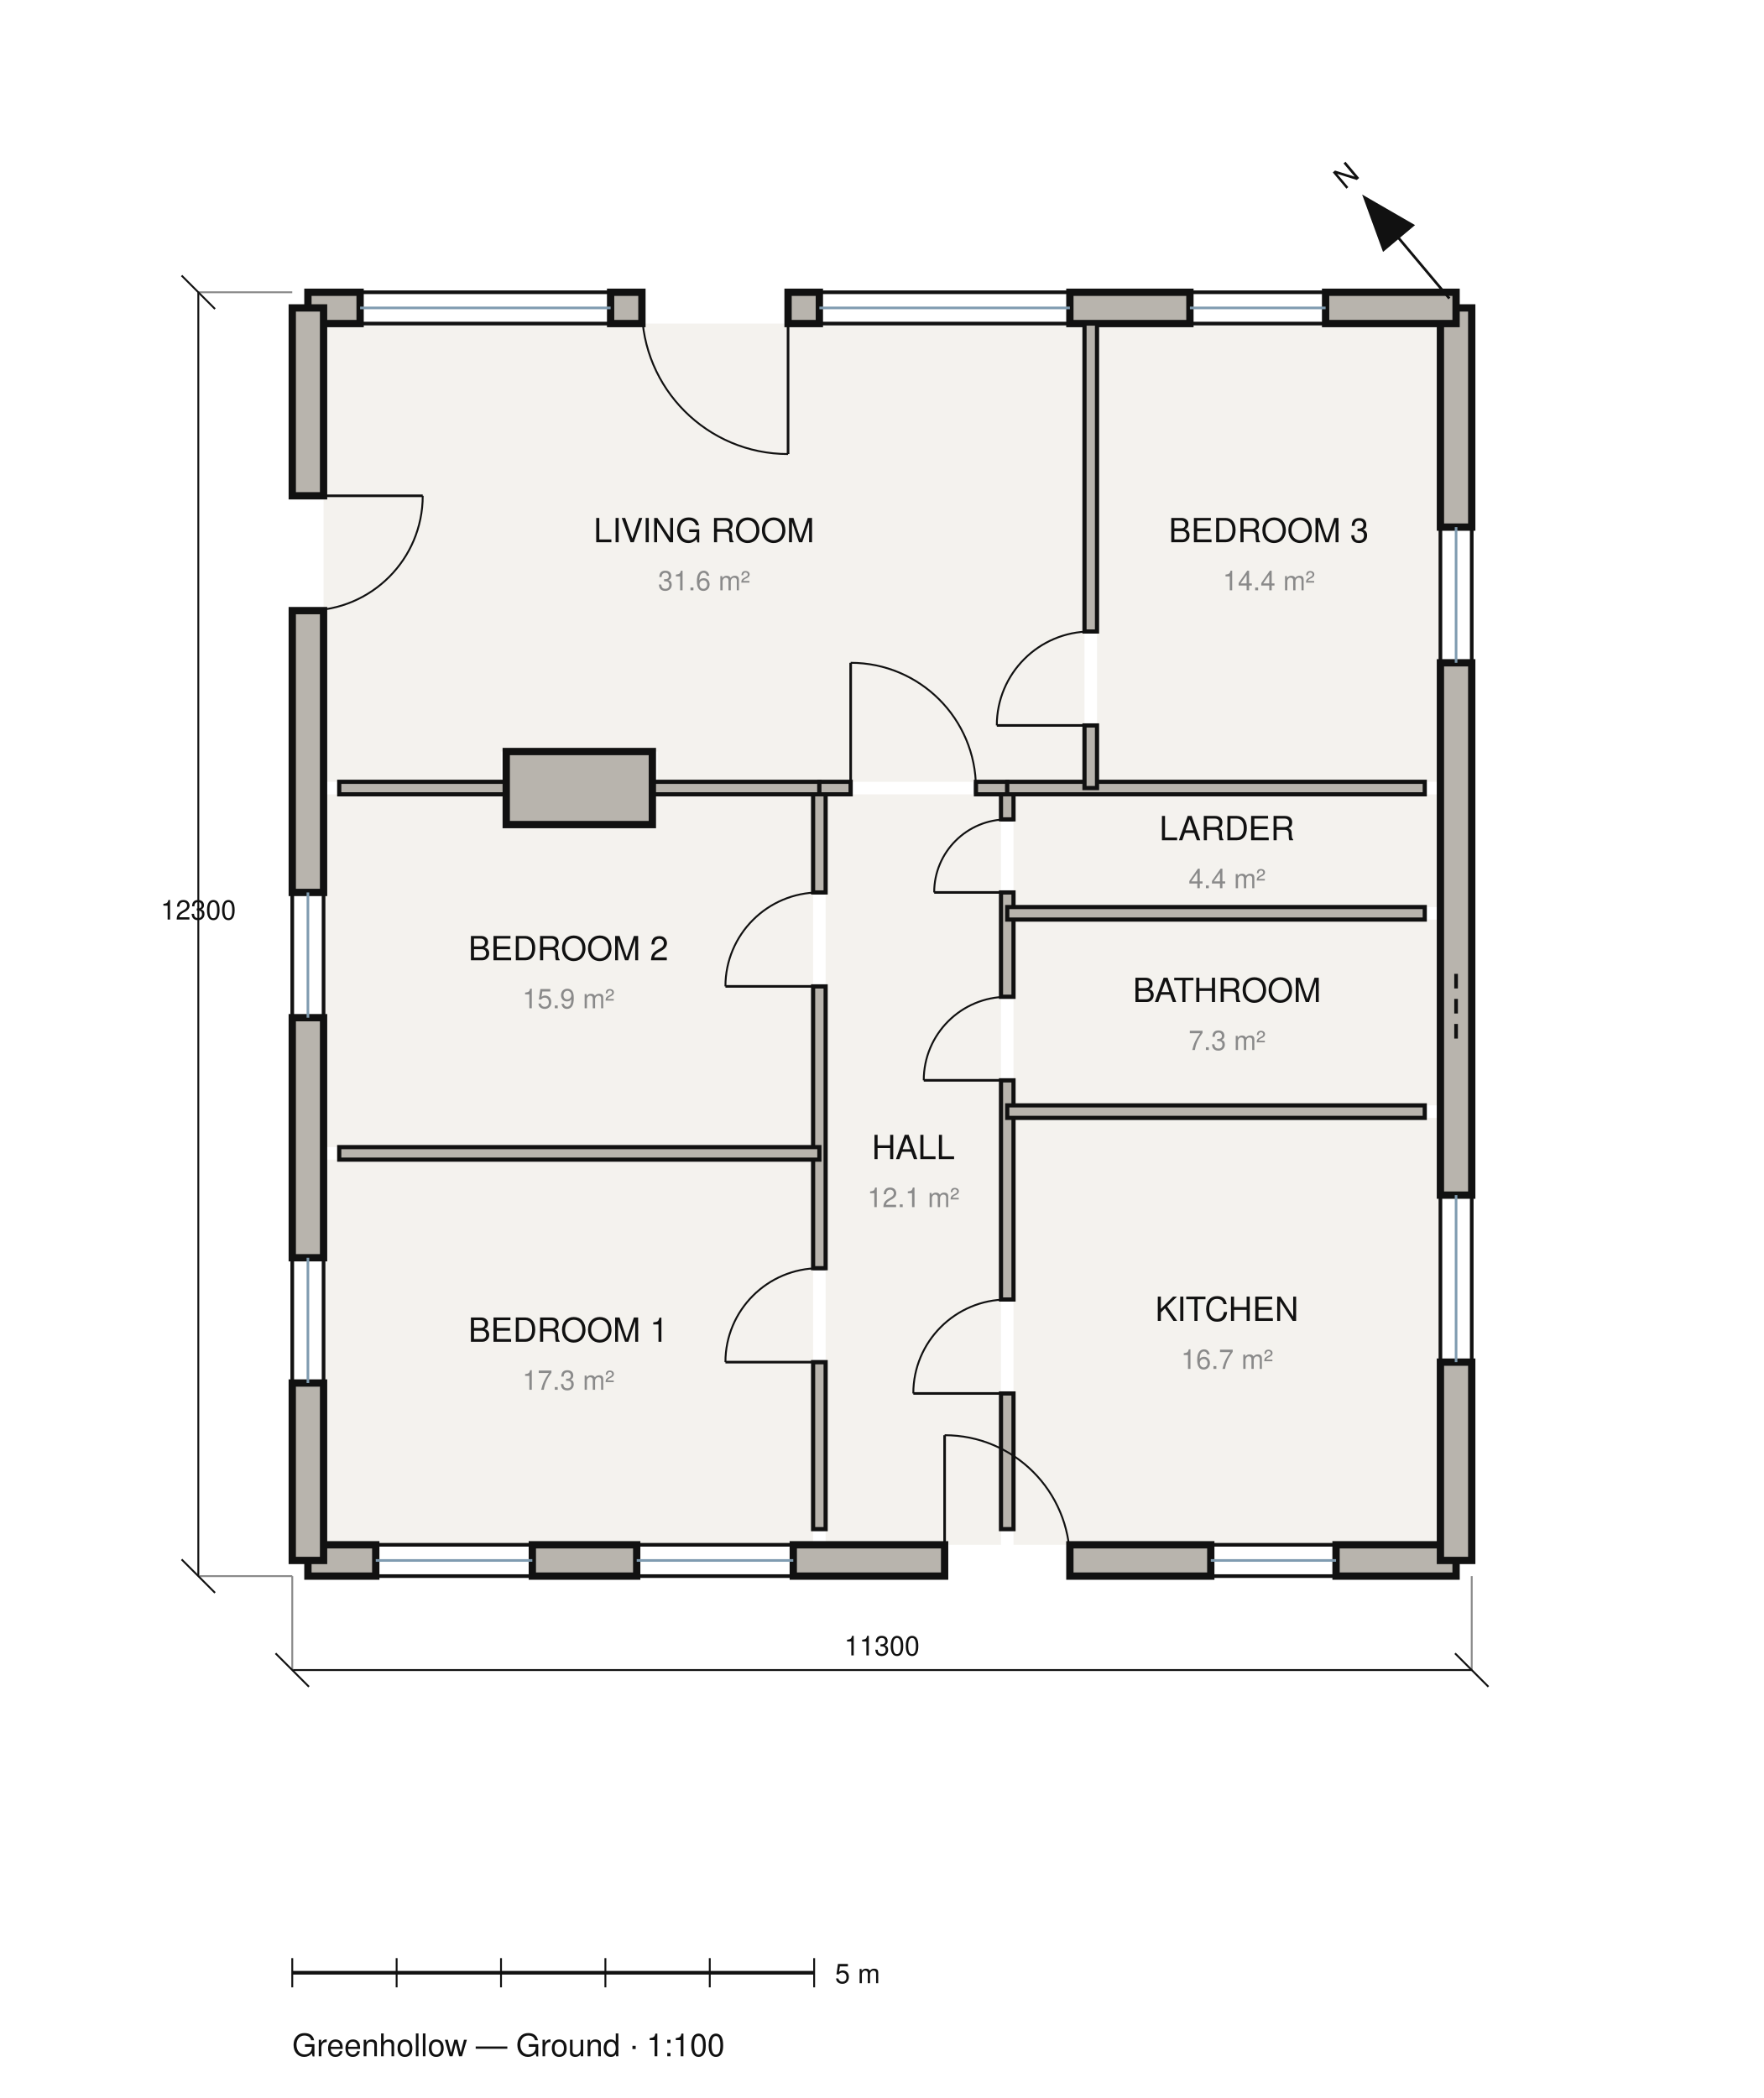
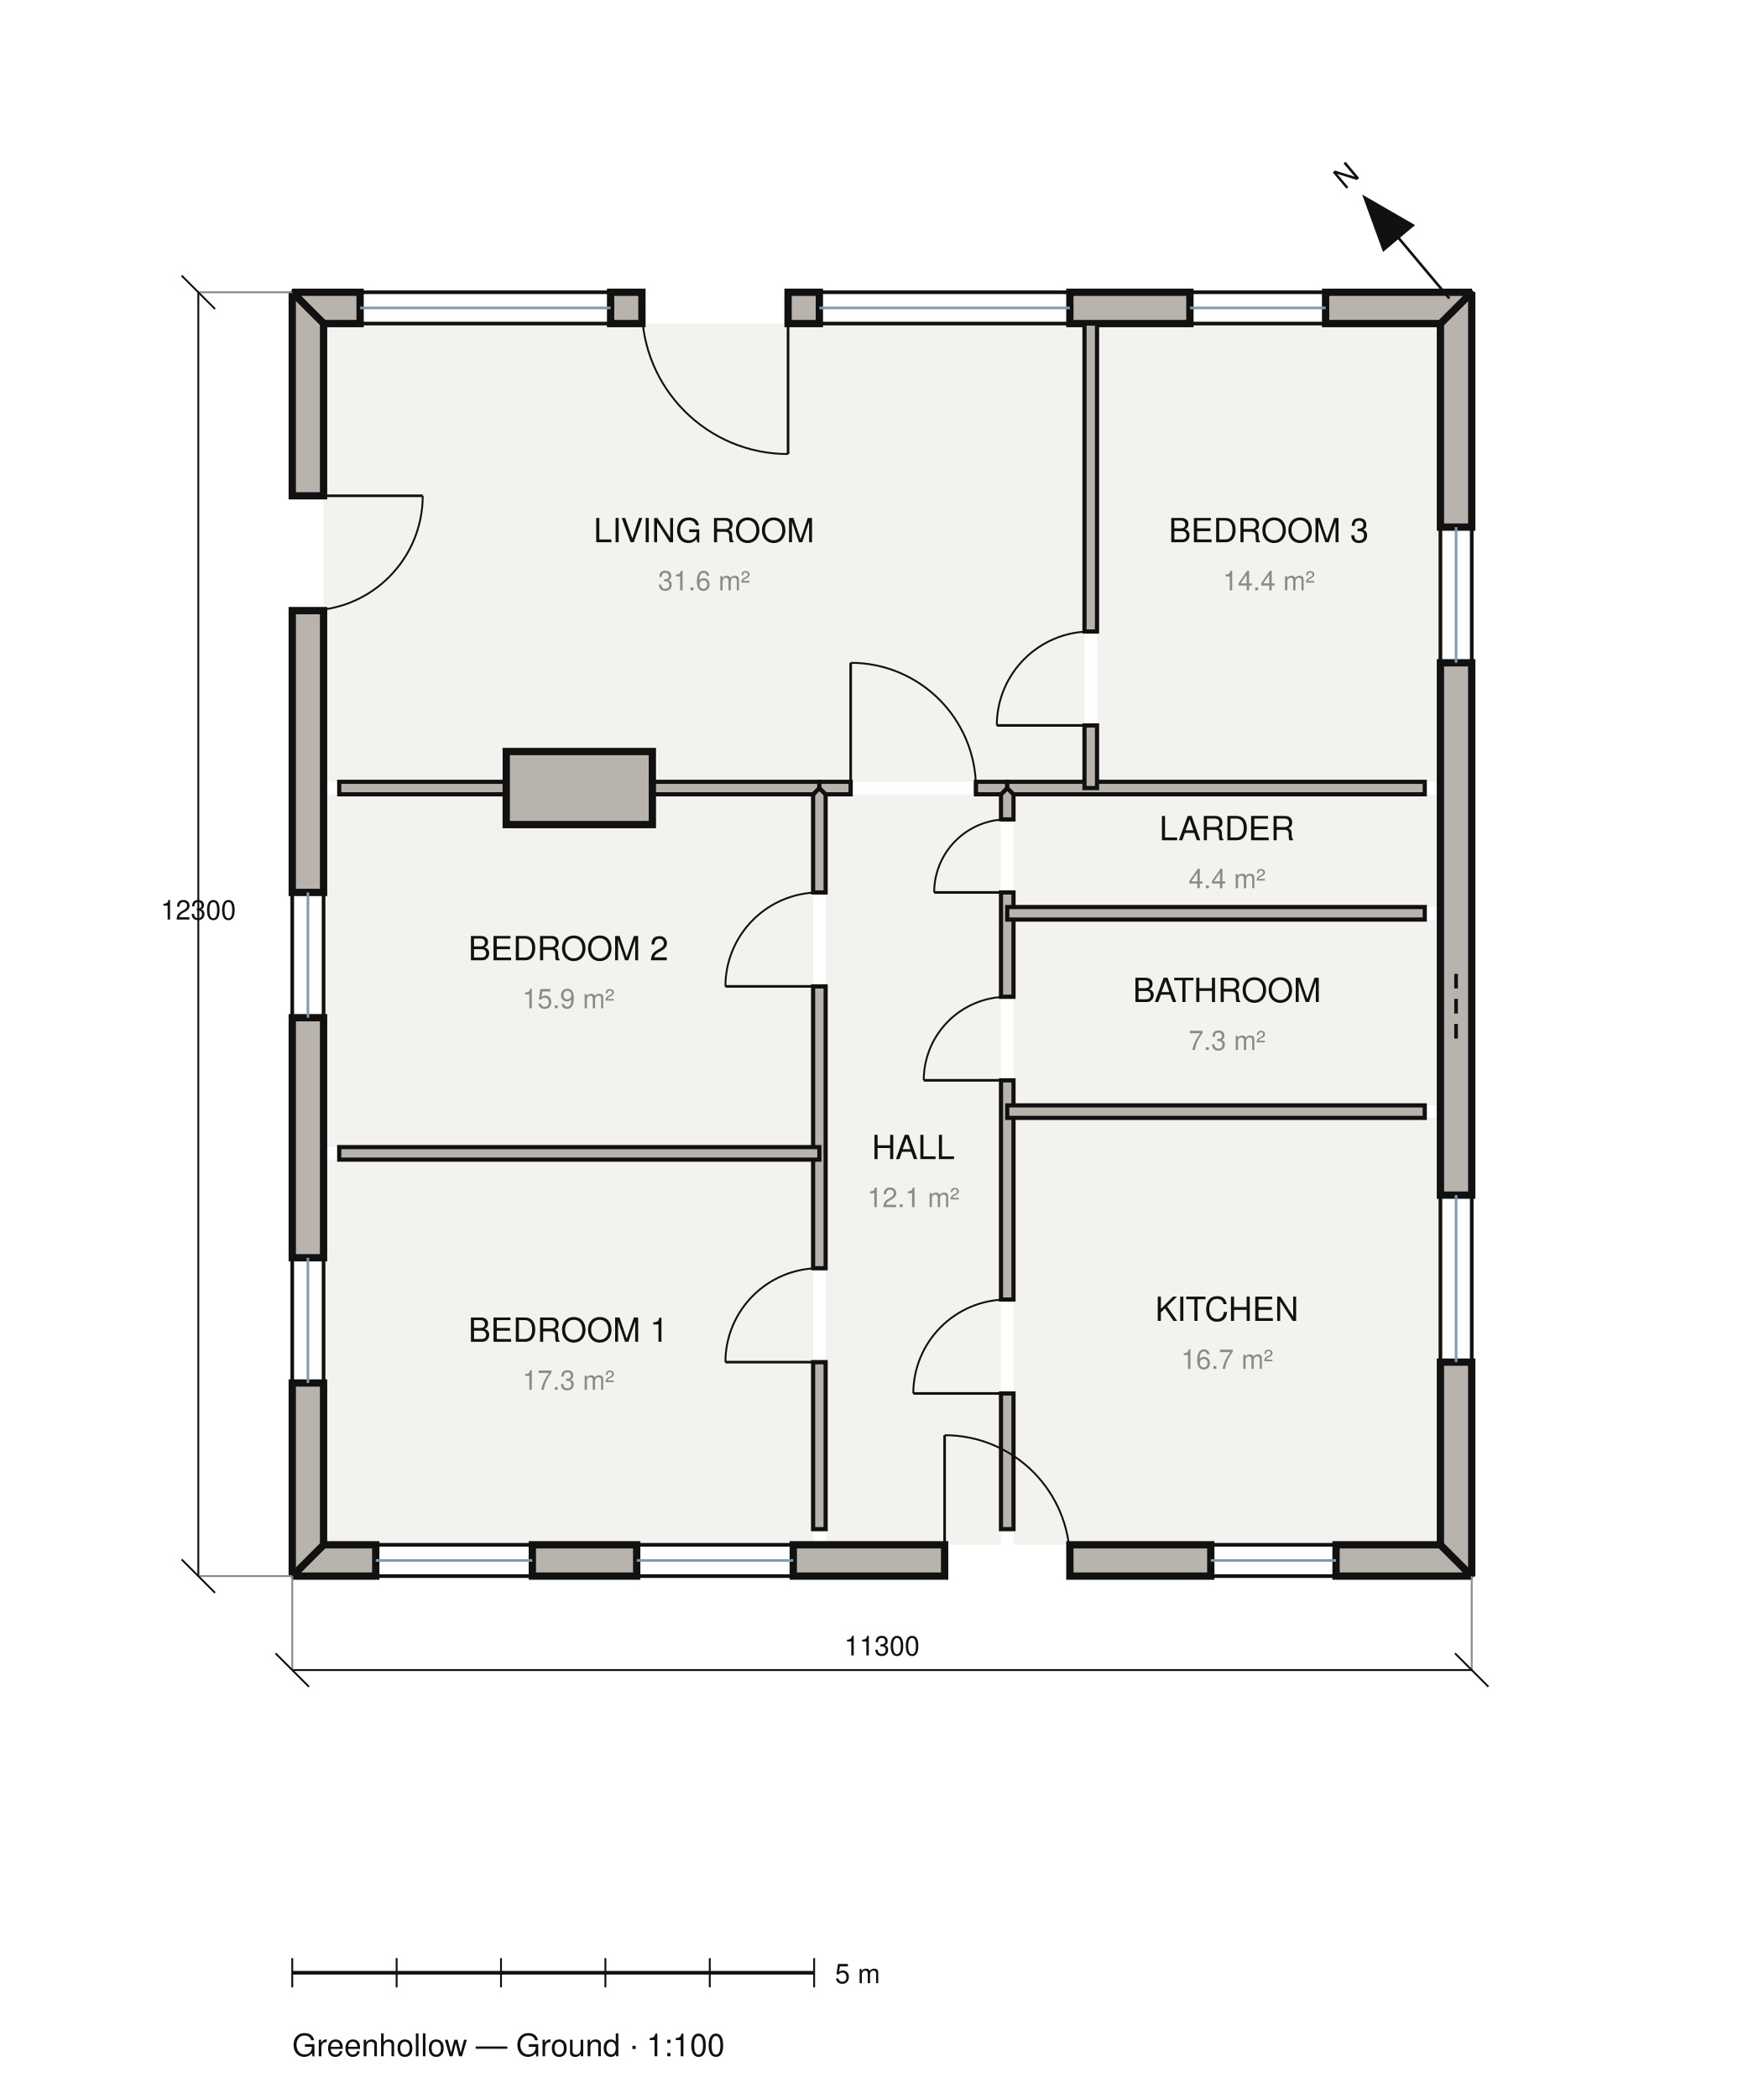
<svg xmlns="http://www.w3.org/2000/svg" width="169mm" height="201mm" viewBox="0 0 169 201" font-family="Helvetica, Arial, sans-serif">
  <rect width="169" height="201" fill="#ffffff" />
  <path d="M79.1,148 L95.9,148 L95.9,76.1 L79.1,76.1 Z" fill="#f4f2ee" stroke="none" />
  <path d="M31,148 L77.9,148 L77.9,111.1 L31,111.1 Z" fill="#f4f2ee" stroke="none" />
  <path d="M31,109.9 L77.9,109.9 L77.9,76.1 L31,76.1 Z" fill="#f4f2ee" stroke="none" />
  <path d="M97.1,148 L138,148 L138,107.1 L97.1,107.1 Z" fill="#f4f2ee" stroke="none" />
  <path d="M97.1,105.9 L138,105.9 L138,88.1 L97.1,88.1 Z" fill="#f4f2ee" stroke="none" />
  <path d="M97.1,86.9 L138,86.9 L138,76.1 L97.1,76.1 Z" fill="#f4f2ee" stroke="none" />
  <path d="M31,74.9 L48,74.9 L48,72 L63,72 L63,74.9 L103.9,74.9 L103.9,31 L31,31 Z" fill="#f4f2ee" stroke="none" />
  <path d="M105.1,74.9 L138,74.9 L138,31 L105.1,31 Z" fill="#f4f2ee" stroke="none" />
-   <path d="M29.5,148 L36,148 L36,151 L29.5,151 Z" fill="#b8b4ad" stroke="#111111" stroke-width="0.7" stroke-linejoin="miter" />
-   <path d="M51,148 L61,148 L61,151 L51,151 Z" fill="#b8b4ad" stroke="#111111" stroke-width="0.7" stroke-linejoin="miter" />
-   <path d="M76,148 L90.5,148 L90.5,151 L76,151 Z" fill="#b8b4ad" stroke="#111111" stroke-width="0.7" stroke-linejoin="miter" />
-   <path d="M102.5,148 L116,148 L116,151 L102.5,151 Z" fill="#b8b4ad" stroke="#111111" stroke-width="0.7" stroke-linejoin="miter" />
-   <path d="M128,148 L139.5,148 L139.5,151 L128,151 Z" fill="#b8b4ad" stroke="#111111" stroke-width="0.7" stroke-linejoin="miter" />
-   <path d="M138,149.5 L138,130.5 L141,130.5 L141,149.5 Z" fill="#b8b4ad" stroke="#111111" stroke-width="0.7" stroke-linejoin="miter" />
-   <path d="M138,114.5 L138,63.5 L141,63.5 L141,114.5 Z" fill="#b8b4ad" stroke="#111111" stroke-width="0.7" stroke-linejoin="miter" />
-   <path d="M138,50.5 L138,29.5 L141,29.5 L141,50.5 Z" fill="#b8b4ad" stroke="#111111" stroke-width="0.7" stroke-linejoin="miter" />
-   <path d="M139.5,31 L127,31 L127,28 L139.5,28 Z" fill="#b8b4ad" stroke="#111111" stroke-width="0.7" stroke-linejoin="miter" />
-   <path d="M114,31 L102.5,31 L102.5,28 L114,28 Z" fill="#b8b4ad" stroke="#111111" stroke-width="0.7" stroke-linejoin="miter" />
-   <path d="M78.5,31 L75.5,31 L75.5,28 L78.5,28 Z" fill="#b8b4ad" stroke="#111111" stroke-width="0.7" stroke-linejoin="miter" />
-   <path d="M61.5,31 L58.5,31 L58.5,28 L61.5,28 Z" fill="#b8b4ad" stroke="#111111" stroke-width="0.7" stroke-linejoin="miter" />
-   <path d="M34.5,31 L29.5,31 L29.5,28 L34.5,28 Z" fill="#b8b4ad" stroke="#111111" stroke-width="0.7" stroke-linejoin="miter" />
-   <path d="M31,29.5 L31,47.5 L28,47.5 L28,29.5 Z" fill="#b8b4ad" stroke="#111111" stroke-width="0.7" stroke-linejoin="miter" />
-   <path d="M31,58.5 L31,85.5 L28,85.5 L28,58.5 Z" fill="#b8b4ad" stroke="#111111" stroke-width="0.7" stroke-linejoin="miter" />
-   <path d="M31,97.5 L31,120.5 L28,120.5 L28,97.5 Z" fill="#b8b4ad" stroke="#111111" stroke-width="0.7" stroke-linejoin="miter" />
-   <path d="M31,132.5 L31,149.5 L28,149.5 L28,132.5 Z" fill="#b8b4ad" stroke="#111111" stroke-width="0.7" stroke-linejoin="miter" />
-   <path d="M77.9,146.5 L77.9,130.5 L79.1,130.5 L79.1,146.5 Z" fill="#b8b4ad" stroke="#111111" stroke-width="0.4" stroke-linejoin="miter" />
-   <path d="M77.9,121.5 L77.9,94.5 L79.1,94.5 L79.1,121.5 Z" fill="#b8b4ad" stroke="#111111" stroke-width="0.4" stroke-linejoin="miter" />
-   <path d="M77.9,85.5 L77.9,75.5 L79.1,75.5 L79.1,85.5 Z" fill="#b8b4ad" stroke="#111111" stroke-width="0.4" stroke-linejoin="miter" />
-   <path d="M95.9,146.5 L95.9,133.5 L97.1,133.5 L97.1,146.5 Z" fill="#b8b4ad" stroke="#111111" stroke-width="0.4" stroke-linejoin="miter" />
-   <path d="M95.9,124.5 L95.9,103.5 L97.1,103.5 L97.1,124.5 Z" fill="#b8b4ad" stroke="#111111" stroke-width="0.4" stroke-linejoin="miter" />
-   <path d="M95.9,95.5 L95.9,85.5 L97.1,85.5 L97.1,95.5 Z" fill="#b8b4ad" stroke="#111111" stroke-width="0.4" stroke-linejoin="miter" />
-   <path d="M95.9,78.5 L95.9,75.5 L97.1,75.5 L97.1,78.5 Z" fill="#b8b4ad" stroke="#111111" stroke-width="0.4" stroke-linejoin="miter" />
-   <path d="M32.5,109.9 L78.5,109.9 L78.5,111.1 L32.5,111.1 Z" fill="#b8b4ad" stroke="#111111" stroke-width="0.4" stroke-linejoin="miter" />
-   <path d="M96.5,105.9 L136.5,105.9 L136.5,107.1 L96.5,107.1 Z" fill="#b8b4ad" stroke="#111111" stroke-width="0.4" stroke-linejoin="miter" />
-   <path d="M96.5,86.9 L136.5,86.9 L136.5,88.1 L96.5,88.1 Z" fill="#b8b4ad" stroke="#111111" stroke-width="0.4" stroke-linejoin="miter" />
-   <path d="M32.5,74.9 L78.5,74.9 L78.5,76.1 L32.5,76.1 Z" fill="#b8b4ad" stroke="#111111" stroke-width="0.4" stroke-linejoin="miter" />
-   <path d="M78.5,74.9 L81.5,74.9 L81.5,76.1 L78.5,76.1 Z" fill="#b8b4ad" stroke="#111111" stroke-width="0.4" stroke-linejoin="miter" />
-   <path d="M93.5,74.9 L96.5,74.9 L96.5,76.1 L93.5,76.1 Z" fill="#b8b4ad" stroke="#111111" stroke-width="0.4" stroke-linejoin="miter" />
-   <path d="M96.5,74.9 L136.5,74.9 L136.5,76.1 L96.5,76.1 Z" fill="#b8b4ad" stroke="#111111" stroke-width="0.4" stroke-linejoin="miter" />
-   <path d="M103.9,75.5 L103.9,69.5 L105.1,69.5 L105.1,75.5 Z" fill="#b8b4ad" stroke="#111111" stroke-width="0.4" stroke-linejoin="miter" />
-   <path d="M103.9,60.5 L103.9,31 L105.1,31 L105.1,60.5 Z" fill="#b8b4ad" stroke="#111111" stroke-width="0.4" stroke-linejoin="miter" />
-   <path d="M48.5,72 L62.5,72 L62.5,79 L48.5,79 Z" fill="#b8b4ad" stroke="#111111" stroke-width="0.7" stroke-linejoin="miter" />
+   <path d="M31,148 L36,148 L36,151 L28,151 Z" fill="#b8b4ad" stroke="#111111" stroke-width="0.7" stroke-linejoin="miter" stroke-miterlimit="2" />
+   <path d="M51,148 L61,148 L61,151 L51,151 Z" fill="#b8b4ad" stroke="#111111" stroke-width="0.7" stroke-linejoin="miter" stroke-miterlimit="2" />
+   <path d="M76,148 L90.5,148 L90.5,151 L76,151 Z" fill="#b8b4ad" stroke="#111111" stroke-width="0.7" stroke-linejoin="miter" stroke-miterlimit="2" />
+   <path d="M102.5,148 L116,148 L116,151 L102.5,151 Z" fill="#b8b4ad" stroke="#111111" stroke-width="0.7" stroke-linejoin="miter" stroke-miterlimit="2" />
+   <path d="M128,148 L138,148 L141,151 L128,151 Z" fill="#b8b4ad" stroke="#111111" stroke-width="0.7" stroke-linejoin="miter" stroke-miterlimit="2" />
+   <path d="M138,148 L138,130.5 L141,130.5 L141,151 Z" fill="#b8b4ad" stroke="#111111" stroke-width="0.7" stroke-linejoin="miter" stroke-miterlimit="2" />
+   <path d="M138,114.5 L138,63.5 L141,63.5 L141,114.5 Z" fill="#b8b4ad" stroke="#111111" stroke-width="0.7" stroke-linejoin="miter" stroke-miterlimit="2" />
+   <path d="M138,50.5 L138,31 L141,28 L141,50.5 Z" fill="#b8b4ad" stroke="#111111" stroke-width="0.7" stroke-linejoin="miter" stroke-miterlimit="2" />
+   <path d="M138,31 L127,31 L127,28 L141,28 Z" fill="#b8b4ad" stroke="#111111" stroke-width="0.7" stroke-linejoin="miter" stroke-miterlimit="2" />
+   <path d="M114,31 L102.5,31 L102.5,28 L114,28 Z" fill="#b8b4ad" stroke="#111111" stroke-width="0.7" stroke-linejoin="miter" stroke-miterlimit="2" />
+   <path d="M78.5,31 L75.5,31 L75.5,28 L78.5,28 Z" fill="#b8b4ad" stroke="#111111" stroke-width="0.7" stroke-linejoin="miter" stroke-miterlimit="2" />
+   <path d="M61.5,31 L58.5,31 L58.5,28 L61.5,28 Z" fill="#b8b4ad" stroke="#111111" stroke-width="0.7" stroke-linejoin="miter" stroke-miterlimit="2" />
+   <path d="M34.5,31 L31,31 L28,28 L34.5,28 Z" fill="#b8b4ad" stroke="#111111" stroke-width="0.7" stroke-linejoin="miter" stroke-miterlimit="2" />
+   <path d="M31,31 L31,47.5 L28,47.5 L28,28 Z" fill="#b8b4ad" stroke="#111111" stroke-width="0.7" stroke-linejoin="miter" stroke-miterlimit="2" />
+   <path d="M31,58.5 L31,85.5 L28,85.5 L28,58.5 Z" fill="#b8b4ad" stroke="#111111" stroke-width="0.7" stroke-linejoin="miter" stroke-miterlimit="2" />
+   <path d="M31,97.5 L31,120.5 L28,120.5 L28,97.5 Z" fill="#b8b4ad" stroke="#111111" stroke-width="0.7" stroke-linejoin="miter" stroke-miterlimit="2" />
+   <path d="M31,132.5 L31,148 L28,151 L28,132.5 Z" fill="#b8b4ad" stroke="#111111" stroke-width="0.7" stroke-linejoin="miter" stroke-miterlimit="2" />
+   <path d="M77.9,146.5 L77.9,130.5 L79.1,130.5 L79.1,146.5 Z" fill="#b8b4ad" stroke="#111111" stroke-width="0.4" stroke-linejoin="miter" stroke-miterlimit="2" />
+   <path d="M77.9,121.5 L77.9,94.5 L79.1,94.5 L79.1,121.5 Z" fill="#b8b4ad" stroke="#111111" stroke-width="0.4" stroke-linejoin="miter" stroke-miterlimit="2" />
+   <path d="M77.9,85.5 L77.9,76.1 L78.5,75.5 L79.1,76.1 L79.1,85.5 Z" fill="#b8b4ad" stroke="#111111" stroke-width="0.4" stroke-linejoin="miter" stroke-miterlimit="2" />
+   <path d="M95.9,146.5 L95.9,133.5 L97.1,133.5 L97.1,146.5 Z" fill="#b8b4ad" stroke="#111111" stroke-width="0.4" stroke-linejoin="miter" stroke-miterlimit="2" />
+   <path d="M95.9,124.5 L95.9,103.5 L97.1,103.5 L97.1,124.5 Z" fill="#b8b4ad" stroke="#111111" stroke-width="0.4" stroke-linejoin="miter" stroke-miterlimit="2" />
+   <path d="M95.9,95.5 L95.9,85.5 L97.1,85.5 L97.1,95.5 Z" fill="#b8b4ad" stroke="#111111" stroke-width="0.4" stroke-linejoin="miter" stroke-miterlimit="2" />
+   <path d="M95.9,78.5 L95.9,76.1 L96.5,75.5 L97.1,76.1 L97.1,78.5 Z" fill="#b8b4ad" stroke="#111111" stroke-width="0.4" stroke-linejoin="miter" stroke-miterlimit="2" />
+   <path d="M32.5,109.9 L78.5,109.9 L78.5,111.1 L32.5,111.1 Z" fill="#b8b4ad" stroke="#111111" stroke-width="0.4" stroke-linejoin="miter" stroke-miterlimit="2" />
+   <path d="M96.5,105.9 L136.5,105.9 L136.5,107.1 L96.5,107.1 Z" fill="#b8b4ad" stroke="#111111" stroke-width="0.4" stroke-linejoin="miter" stroke-miterlimit="2" />
+   <path d="M96.5,86.9 L136.5,86.9 L136.5,88.1 L96.5,88.1 Z" fill="#b8b4ad" stroke="#111111" stroke-width="0.4" stroke-linejoin="miter" stroke-miterlimit="2" />
+   <path d="M32.5,74.9 L78.5,74.9 L78.5,75.5 L77.9,76.1 L32.5,76.1 Z" fill="#b8b4ad" stroke="#111111" stroke-width="0.4" stroke-linejoin="miter" stroke-miterlimit="2" />
+   <path d="M78.5,75.5 L78.5,74.9 L81.5,74.9 L81.5,76.1 L79.1,76.1 Z" fill="#b8b4ad" stroke="#111111" stroke-width="0.4" stroke-linejoin="miter" stroke-miterlimit="2" />
+   <path d="M93.5,74.9 L96.5,74.9 L96.5,75.5 L95.9,76.1 L93.5,76.1 Z" fill="#b8b4ad" stroke="#111111" stroke-width="0.4" stroke-linejoin="miter" stroke-miterlimit="2" />
+   <path d="M96.5,75.5 L96.5,74.9 L136.5,74.9 L136.5,76.1 L97.1,76.1 Z" fill="#b8b4ad" stroke="#111111" stroke-width="0.4" stroke-linejoin="miter" stroke-miterlimit="2" />
+   <path d="M103.9,75.5 L103.9,69.5 L105.1,69.5 L105.1,75.5 Z" fill="#b8b4ad" stroke="#111111" stroke-width="0.4" stroke-linejoin="miter" stroke-miterlimit="2" />
+   <path d="M103.9,60.5 L103.9,31 L105.1,31 L105.1,60.5 Z" fill="#b8b4ad" stroke="#111111" stroke-width="0.4" stroke-linejoin="miter" stroke-miterlimit="2" />
+   <path d="M48.5,72 L62.5,72 L62.5,79 L48.5,79 Z" fill="#b8b4ad" stroke="#111111" stroke-width="0.7" stroke-linejoin="miter" stroke-miterlimit="2" />
  <path d="M36,148 L51,148 M36,151 L51,151" fill="none" stroke="#111111" stroke-width="0.35" />
  <path d="M36,149.5 L51,149.5" fill="none" stroke="#7f9bb0" stroke-width="0.25" />
  <path d="M61,148 L76,148 M61,151 L76,151" fill="none" stroke="#111111" stroke-width="0.35" />
  <path d="M61,149.5 L76,149.5" fill="none" stroke="#7f9bb0" stroke-width="0.25" />
  <path d="M90.5,148 L90.5,151 M102.5,148 L102.5,151" fill="none" stroke="#111111" stroke-width="0.35" />
  <path d="M90.5,149.5 L90.5,137.5" fill="none" stroke="#111111" stroke-width="0.25" />
  <path d="M90.5,137.5 A12 12 0 0 1 102.5,149.5" fill="none" stroke="#111111" stroke-width="0.18" stroke-dasharray="none" />
  <path d="M116,148 L128,148 M116,151 L128,151" fill="none" stroke="#111111" stroke-width="0.35" />
  <path d="M116,149.5 L128,149.5" fill="none" stroke="#7f9bb0" stroke-width="0.25" />
  <path d="M138,130.5 L138,114.5 M141,130.5 L141,114.5" fill="none" stroke="#111111" stroke-width="0.35" />
  <path d="M139.5,130.5 L139.5,114.5" fill="none" stroke="#7f9bb0" stroke-width="0.25" />
  <path d="M139.5,99.5 L139.5,92.5" fill="none" stroke="#111111" stroke-width="0.35" stroke-dasharray="1.4 1" />
  <path d="M138,63.5 L138,50.5 M141,63.5 L141,50.5" fill="none" stroke="#111111" stroke-width="0.35" />
  <path d="M139.5,63.5 L139.5,50.5" fill="none" stroke="#7f9bb0" stroke-width="0.25" />
  <path d="M127,31 L114,31 M127,28 L114,28" fill="none" stroke="#111111" stroke-width="0.35" />
  <path d="M127,29.5 L114,29.5" fill="none" stroke="#7f9bb0" stroke-width="0.25" />
  <path d="M102.5,31 L78.5,31 M102.5,28 L78.5,28" fill="none" stroke="#111111" stroke-width="0.35" />
  <path d="M102.5,29.5 L78.5,29.5" fill="none" stroke="#7f9bb0" stroke-width="0.25" />
  <path d="M75.5,31 L75.5,28 M61.5,31 L61.5,28" fill="none" stroke="#111111" stroke-width="0.35" />
  <path d="M75.5,29.5 L75.5,43.5" fill="none" stroke="#111111" stroke-width="0.25" />
  <path d="M75.5,43.5 A14 14 0 0 1 61.5,29.5" fill="none" stroke="#111111" stroke-width="0.18" stroke-dasharray="none" />
  <path d="M58.5,31 L34.5,31 M58.5,28 L34.5,28" fill="none" stroke="#111111" stroke-width="0.35" />
  <path d="M58.5,29.5 L34.5,29.5" fill="none" stroke="#7f9bb0" stroke-width="0.25" />
  <path d="M31,47.5 L28,47.5 M31,58.5 L28,58.5" fill="none" stroke="#111111" stroke-width="0.35" />
  <path d="M29.5,47.5 L40.5,47.5" fill="none" stroke="#111111" stroke-width="0.25" />
  <path d="M40.5,47.5 A11 11 0 0 1 29.5,58.5" fill="none" stroke="#111111" stroke-width="0.18" stroke-dasharray="none" />
  <path d="M31,85.5 L31,97.5 M28,85.5 L28,97.5" fill="none" stroke="#111111" stroke-width="0.35" />
  <path d="M29.5,85.5 L29.5,97.5" fill="none" stroke="#7f9bb0" stroke-width="0.25" />
  <path d="M31,120.5 L31,132.5 M28,120.5 L28,132.5" fill="none" stroke="#111111" stroke-width="0.35" />
  <path d="M29.5,120.5 L29.5,132.5" fill="none" stroke="#7f9bb0" stroke-width="0.25" />
  <path d="M77.9,130.5 L79.1,130.5 M77.9,121.5 L79.1,121.5" fill="none" stroke="#111111" stroke-width="0.35" />
  <path d="M78.5,130.5 L69.5,130.5" fill="none" stroke="#111111" stroke-width="0.25" />
  <path d="M69.5,130.5 A9 9 0 0 1 78.5,121.5" fill="none" stroke="#111111" stroke-width="0.18" stroke-dasharray="none" />
  <path d="M77.9,94.5 L79.1,94.5 M77.9,85.5 L79.1,85.5" fill="none" stroke="#111111" stroke-width="0.35" />
  <path d="M78.5,94.5 L69.5,94.5" fill="none" stroke="#111111" stroke-width="0.25" />
  <path d="M69.5,94.5 A9 9 0 0 1 78.5,85.5" fill="none" stroke="#111111" stroke-width="0.18" stroke-dasharray="none" />
  <path d="M95.9,133.5 L97.1,133.5 M95.9,124.5 L97.1,124.5" fill="none" stroke="#111111" stroke-width="0.35" />
  <path d="M96.5,133.5 L87.5,133.5" fill="none" stroke="#111111" stroke-width="0.25" />
  <path d="M87.5,133.5 A9 9 0 0 1 96.5,124.5" fill="none" stroke="#111111" stroke-width="0.18" stroke-dasharray="none" />
  <path d="M95.9,103.5 L97.1,103.5 M95.9,95.5 L97.1,95.5" fill="none" stroke="#111111" stroke-width="0.35" />
  <path d="M96.5,103.5 L88.5,103.5" fill="none" stroke="#111111" stroke-width="0.25" />
  <path d="M88.5,103.5 A8 8 0 0 1 96.5,95.5" fill="none" stroke="#111111" stroke-width="0.18" stroke-dasharray="none" />
  <path d="M95.9,85.5 L97.1,85.5 M95.9,78.5 L97.1,78.5" fill="none" stroke="#111111" stroke-width="0.35" />
  <path d="M96.5,85.5 L89.5,85.5" fill="none" stroke="#111111" stroke-width="0.25" />
  <path d="M89.5,85.5 A7 7 0 0 1 96.5,78.5" fill="none" stroke="#111111" stroke-width="0.18" stroke-dasharray="none" />
  <path d="M81.5,74.9 L81.5,76.1 M93.5,74.9 L93.5,76.1" fill="none" stroke="#111111" stroke-width="0.35" />
  <path d="M81.5,75.5 L81.5,63.5" fill="none" stroke="#111111" stroke-width="0.25" />
  <path d="M81.5,63.5 A12 12 0 0 1 93.5,75.5" fill="none" stroke="#111111" stroke-width="0.18" stroke-dasharray="none" />
  <path d="M103.9,69.5 L105.1,69.5 M103.9,60.5 L105.1,60.5" fill="none" stroke="#111111" stroke-width="0.35" />
  <path d="M104.5,69.5 L95.5,69.5" fill="none" stroke="#111111" stroke-width="0.25" />
  <path d="M95.5,69.5 A9 9 0 0 1 104.5,60.5" fill="none" stroke="#111111" stroke-width="0.18" stroke-dasharray="none" />
  <text x="87.5" y="111.05" text-anchor="middle" font-size="3.2" fill="#111111">HALL</text>
  <text x="87.5" y="115.65" text-anchor="middle" font-size="2.6" fill="#8a8a8a">12.1 m²</text>
  <text x="54.45" y="128.55" text-anchor="middle" font-size="3.2" fill="#111111">BEDROOM 1</text>
  <text x="54.45" y="133.15" text-anchor="middle" font-size="2.6" fill="#8a8a8a">17.3 m²</text>
  <text x="54.45" y="92" text-anchor="middle" font-size="3.2" fill="#111111">BEDROOM 2</text>
  <text x="54.45" y="96.6" text-anchor="middle" font-size="2.6" fill="#8a8a8a">15.9 m²</text>
  <text x="117.55" y="126.55" text-anchor="middle" font-size="3.2" fill="#111111">KITCHEN</text>
  <text x="117.55" y="131.15" text-anchor="middle" font-size="2.6" fill="#8a8a8a">16.7 m²</text>
  <text x="117.55" y="96" text-anchor="middle" font-size="3.2" fill="#111111">BATHROOM</text>
  <text x="117.55" y="100.6" text-anchor="middle" font-size="2.6" fill="#8a8a8a">7.3 m²</text>
  <text x="117.55" y="80.5" text-anchor="middle" font-size="3.2" fill="#111111">LARDER</text>
  <text x="117.55" y="85.1" text-anchor="middle" font-size="2.6" fill="#8a8a8a">4.4 m²</text>
  <text x="67.45" y="51.95" text-anchor="middle" font-size="3.2" fill="#111111">LIVING ROOM</text>
  <text x="67.45" y="56.55" text-anchor="middle" font-size="2.6" fill="#8a8a8a">31.6 m²</text>
  <text x="121.55" y="51.95" text-anchor="middle" font-size="3.2" fill="#111111">BEDROOM 3</text>
  <text x="121.55" y="56.55" text-anchor="middle" font-size="2.6" fill="#8a8a8a">14.4 m²</text>
  <path d="M19,28 L19,151" stroke="#111111" stroke-width="0.18" />
  <path d="M28,28 L19,28 M28,151 L19,151" stroke="#8a8a8a" stroke-width="0.18" />
  <path d="M17.4,26.4 L20.6,29.6 M17.4,149.4 L20.6,152.6" stroke="#111111" stroke-width="0.18" />
  <text x="19" y="88.1" text-anchor="middle" font-size="2.6" fill="#111111">12300</text>
  <path d="M28,160 L141,160" stroke="#111111" stroke-width="0.18" />
  <path d="M28,151 L28,160 M141,151 L141,160" stroke="#8a8a8a" stroke-width="0.18" />
  <path d="M26.4,158.4 L29.6,161.6 M139.4,158.4 L142.6,161.6" stroke="#111111" stroke-width="0.18" />
  <text x="84.5" y="158.6" text-anchor="middle" font-size="2.6" fill="#111111">11300</text>
  <g transform="translate(135 24) rotate(-40)">
    <path d="M0,6 L0,-2" stroke="#111111" stroke-width="0.25" fill="none" />
    <path d="M0,-7 L2,-1.5 L-2,-1.5 Z" fill="#111111" />
    <text x="0" y="-8.4" text-anchor="middle" font-size="2.8" fill="#111111">N</text>
  </g>
  <path d="M28,189 L78,189" stroke="#111111" stroke-width="0.35" />
  <path d="M28,187.6 L28,190.4" stroke="#111111" stroke-width="0.18" />
  <path d="M38,187.6 L38,190.4" stroke="#111111" stroke-width="0.18" />
  <path d="M48,187.6 L48,190.4" stroke="#111111" stroke-width="0.18" />
  <path d="M58,187.6 L58,190.4" stroke="#111111" stroke-width="0.18" />
  <path d="M68,187.6 L68,190.4" stroke="#111111" stroke-width="0.18" />
  <path d="M78,187.6 L78,190.4" stroke="#111111" stroke-width="0.18" />
  <text x="80" y="190" font-size="2.6" fill="#111111">5 m</text>
  <text x="28" y="197" font-size="3" fill="#111111">Greenhollow — Ground · 1:100</text>
</svg>
